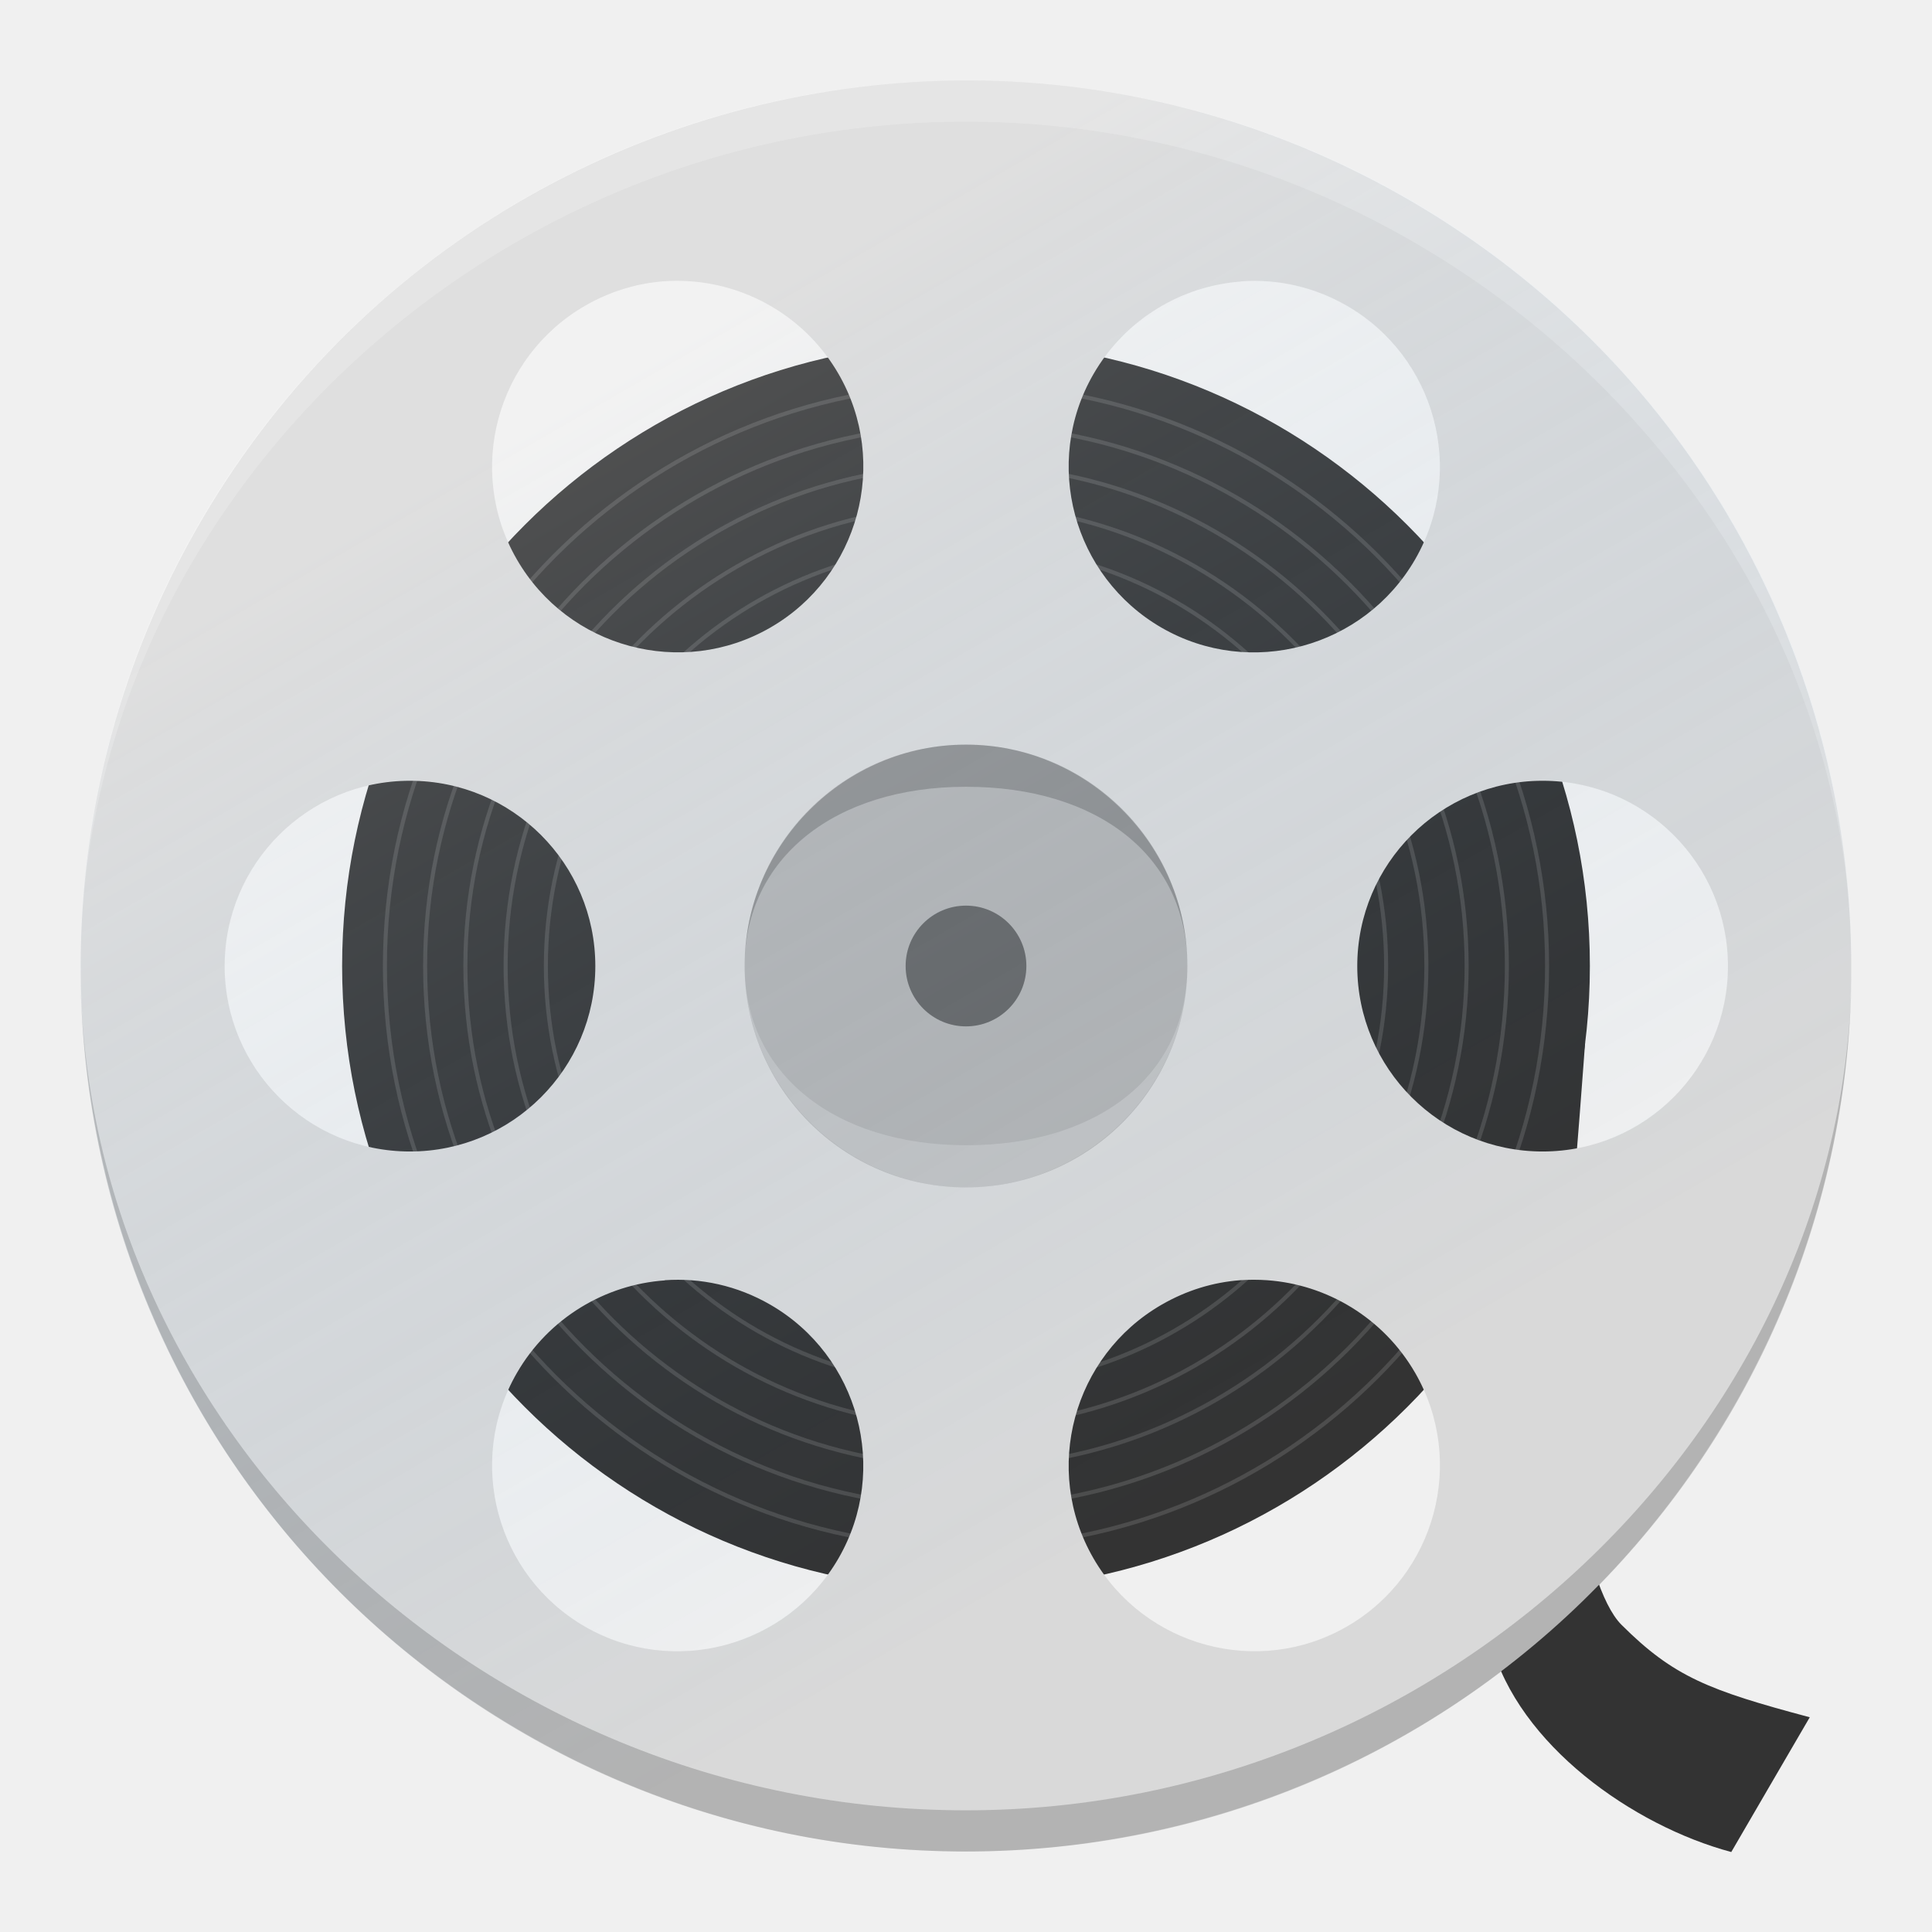
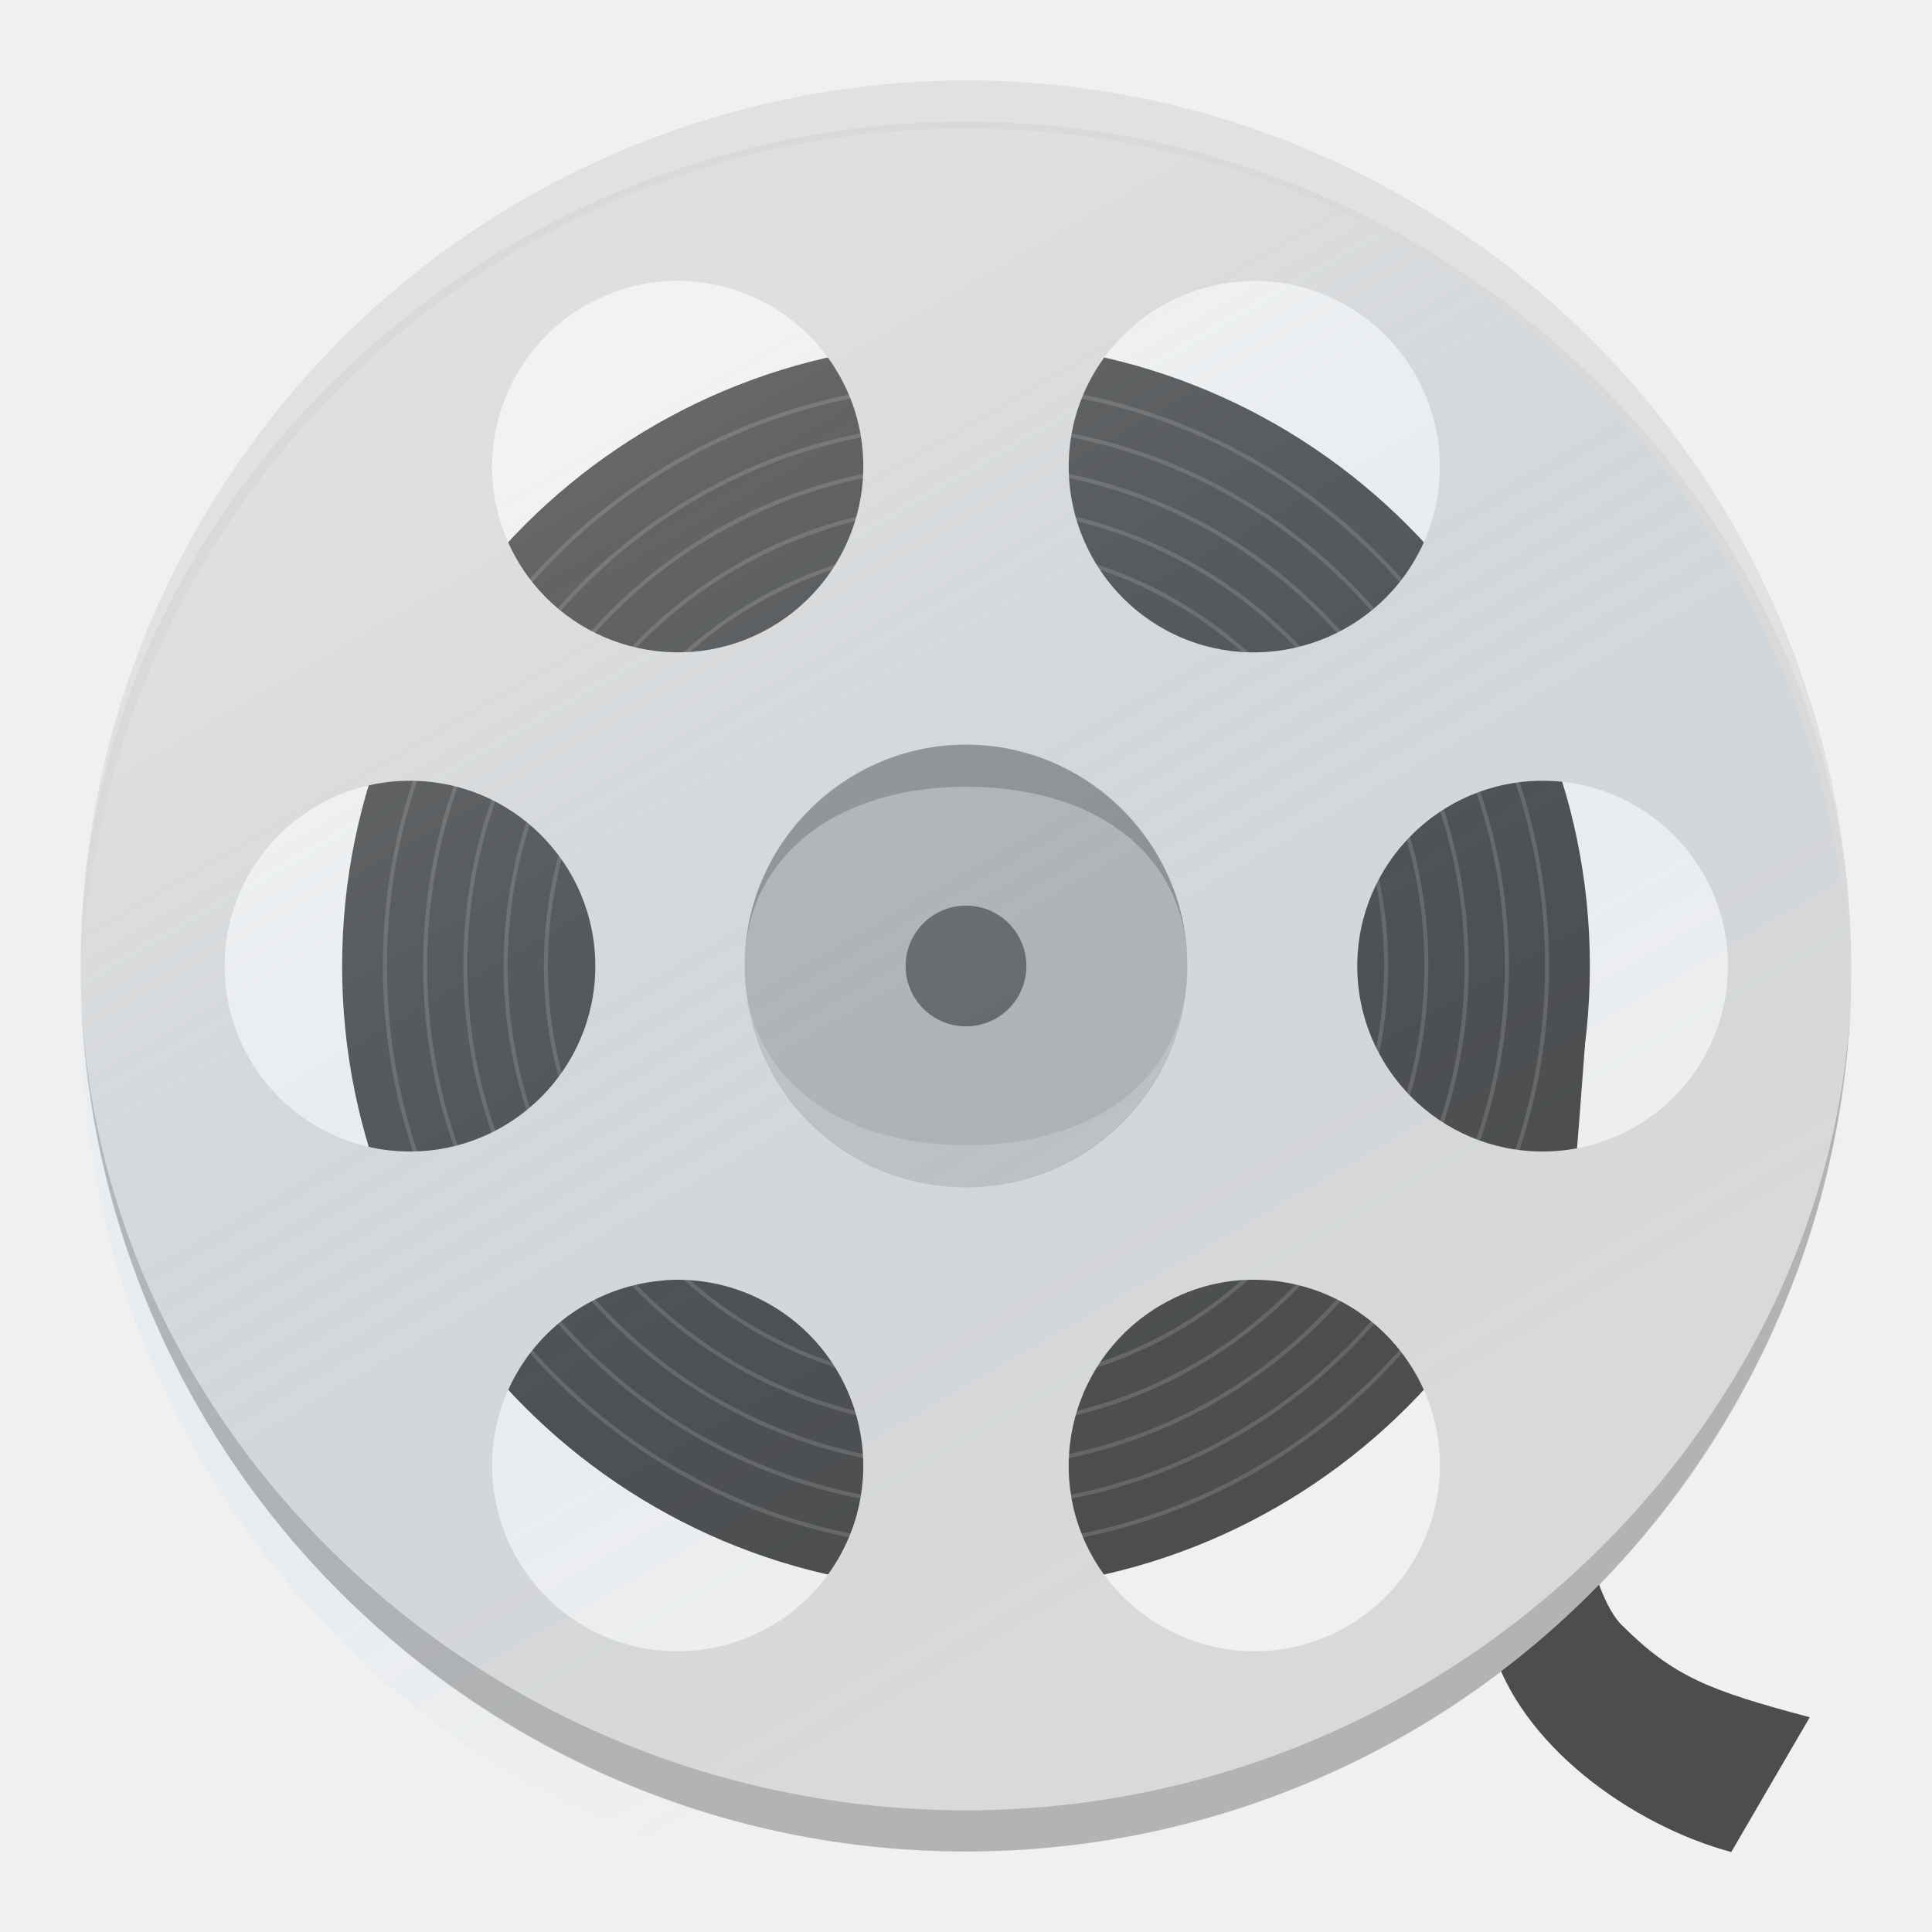
<svg xmlns="http://www.w3.org/2000/svg" xmlns:xlink="http://www.w3.org/1999/xlink" width="48" height="48" id="svg2" version="1.1">
  <defs id="defs4">
    <linearGradient y2="37.084" x2="33.046" y1="14.342" x1="19.916" gradientUnits="userSpaceOnUse" id="linearGradient3043" xlink:href="#linearGradient4086" />
    <linearGradient id="linearGradient4086">
      <stop style="stop-color:#ffffff;stop-opacity:0.149;" offset="0" id="stop4088" />
      <stop style="stop-color:#177ed5;stop-opacity:0;" offset="1" id="stop4090" />
    </linearGradient>
    <linearGradient y2="37.084" x2="33.046" y1="14.342" x1="19.916" gradientUnits="userSpaceOnUse" id="linearGradient3022" xlink:href="#linearGradient4086" />
-     <linearGradient xlink:href="#linearGradient4086" id="linearGradient3026" gradientUnits="userSpaceOnUse" x1="19.916" y1="14.342" x2="33.046" y2="37.084" gradientTransform="matrix(1.189189,0,0,1.189189,-8.702703,996.8488)" />
+     <linearGradient xlink:href="#linearGradient4086" id="linearGradient3026" gradientUnits="userSpaceOnUse" x1="19.916" y1="14.342" x2="33.046" y2="37.084" gradientTransform="matrix(1.189189,0,0,1.189189,-8.702702,998.039)" />
  </defs>
  <g id="layer1" transform="translate(0,-1004.362)">
    <g id="g3374">
-       <path id="path4400" d="m 38.75,1029.776 c -0.19,0.046 -0.344,0.213 -0.375,0.406 0,0 -0.621,3.042 -0.844,6.594 -0.222,3.552 -1.226,5.64 -0.484,8.41 0.675,2.52 3.518,4.533 5.966,5.189 0.503,-0.871 1.614,-2.767 1.95,-3.348 -2.505,-0.668 -3.384,-1.005 -4.68,-2.3 -0.978,-0.978 -1.634,-5.466 -1.411,-8.078 0.33,-3.853 0.504,-6.31 0.504,-6.31 0.053,-0.329 -0.304,-0.65 -0.625,-0.562 z" style="color:#000000;font-style:normal;font-variant:normal;font-weight:normal;font-stretch:normal;font-size:medium;line-height:normal;font-family:Sans;-inkscape-font-specification:Sans;text-indent:0;text-align:start;text-decoration:none;text-decoration-line:none;letter-spacing:normal;word-spacing:normal;text-transform:none;direction:ltr;block-progression:tb;writing-mode:lr-tb;baseline-shift:baseline;text-anchor:start;display:inline;overflow:visible;visibility:visible;fill:#333333;fill-opacity:1;stroke:none;stroke-width:1px;marker:none;enable-background:accumulate" />
-       <circle id="path4186" style="fill:#333333;fill-opacity:1;stroke:none" cx="24" cy="1028.362" r="15.5" />
-       <circle id="path4199" style="fill:none;stroke:#4d4d4d;stroke-width:0.1;stroke-linecap:round;stroke-miterlimit:4;stroke-dasharray:none;stroke-opacity:1" cx="24" cy="1028.362" r="14.437" />
-       <circle id="path4199-4-7" style="fill:none;stroke:#4d4d4d;stroke-width:0.1;stroke-linecap:round;stroke-miterlimit:4;stroke-dasharray:none;stroke-opacity:1" cx="24" cy="1028.362" r="13.438" />
-       <circle id="path4199-4-7-0-7" style="fill:none;stroke:#4d4d4d;stroke-width:0.1;stroke-linecap:round;stroke-miterlimit:4;stroke-dasharray:none;stroke-opacity:1" cx="24" cy="1028.362" r="12.438" />
-       <circle id="path4199-4-7-0-7-5-2" style="fill:none;stroke:#4d4d4d;stroke-width:0.1;stroke-linecap:round;stroke-miterlimit:4;stroke-dasharray:none;stroke-opacity:1" cx="24" cy="1028.362" r="11.438" />
-       <circle id="path4199-4-7-0-7-5-2-2-9" style="fill:none;stroke:#4d4d4d;stroke-width:0.1;stroke-linecap:round;stroke-miterlimit:4;stroke-dasharray:none;stroke-opacity:1" cx="24" cy="1028.362" r="10.438" />
+       <path id="path4400" d="m 38.75,1029.776 c -0.19,0.046 -0.344,0.213 -0.375,0.406 0,0 -0.621,3.042 -0.844,6.594 -0.222,3.552 -1.226,5.64 -0.484,8.41 0.675,2.52 3.518,4.533 5.966,5.189 0.503,-0.871 1.614,-2.767 1.95,-3.348 -2.505,-0.668 -3.384,-1.005 -4.68,-2.3 -0.978,-0.978 -1.634,-5.466 -1.411,-8.078 0.33,-3.853 0.504,-6.31 0.504,-6.31 0.053,-0.329 -0.304,-0.65 -0.625,-0.562 z" style="color:#000000;font-style:normal;font-variant:normal;font-weight:normal;font-stretch:normal;font-size:medium;line-height:normal;font-family:Sans;-inkscape-font-specification:Sans;text-indent:0;text-align:start;text-decoration:none;text-decoration-line:none;letter-spacing:normal;word-spacing:normal;text-transform:none;direction:ltr;block-progression:tb;writing-mode:lr-tb;baseline-shift:baseline;text-anchor:start;display:inline;overflow:visible;visibility:visible;fill:#4d4d4d;fill-opacity:1;stroke:none;stroke-width:1px;marker:none;enable-background:accumulate" />
+       <circle id="path4186" style="fill:#4d4d4d;fill-opacity:1;stroke:none" cx="24" cy="1028.362" r="15.5" />
+       <circle id="path4199" style="fill:none;stroke:#666666;stroke-width:0.1;stroke-linecap:round;stroke-miterlimit:4;stroke-dasharray:none;stroke-opacity:1" cx="24" cy="1028.362" r="14.437" />
+       <circle id="path4199-4-7" style="fill:none;stroke:#666666;stroke-width:0.1;stroke-linecap:round;stroke-miterlimit:4;stroke-dasharray:none;stroke-opacity:1" cx="24" cy="1028.362" r="13.438" />
+       <circle id="path4199-4-7-0-7" style="fill:none;stroke:#666666;stroke-width:0.1;stroke-linecap:round;stroke-miterlimit:4;stroke-dasharray:none;stroke-opacity:1" cx="24" cy="1028.362" r="12.438" />
+       <circle id="path4199-4-7-0-7-5-2" style="fill:none;stroke:#666666;stroke-width:0.1;stroke-linecap:round;stroke-miterlimit:4;stroke-dasharray:none;stroke-opacity:1" cx="24" cy="1028.362" r="11.438" />
+       <circle id="path4199-4-7-0-7-5-2-2-9" style="fill:none;stroke:#666666;stroke-width:0.1;stroke-linecap:round;stroke-miterlimit:4;stroke-dasharray:none;stroke-opacity:1" cx="24" cy="1028.362" r="10.438" />
      <g transform="matrix(1.023256,0,0,1.023402,-0.5581415,-24.06551)" id="g3372">
        <path style="fill:#d9d9d9;fill-opacity:1;stroke:none" d="m 24.062,1006.865 c -7.262,-0.015 -14.346,3.662 -18.406,10.312 -6.187,10.135 -2.979,23.344 7.156,29.531 10.135,6.187 23.344,2.979 29.531,-7.156 6.187,-10.135 2.979,-23.344 -7.156,-29.531 -3.484,-2.127 -7.321,-3.148 -11.125,-3.156 z m -7.406,4.875 c 0.218,-0.017 0.44,-0.015 0.656,0 1.441,0.102 2.817,0.905 3.594,2.25 1.243,2.152 0.496,4.914 -1.656,6.156 -2.152,1.243 -4.914,0.496 -6.156,-1.656 -1.243,-2.152 -0.496,-4.914 1.656,-6.156 0.605,-0.349 1.253,-0.544 1.906,-0.594 z m 14.031,0 c 0.865,-0.061 1.755,0.128 2.562,0.594 2.152,1.243 2.899,4.004 1.656,6.156 -1.243,2.152 -4.004,2.899 -6.155,1.66 -2.152,-1.243 -2.899,-4.004 -1.656,-6.156 0.777,-1.345 2.153,-2.148 3.594,-2.25 z m -20.187,12.125 c 2.485,0 4.5,2.015 4.5,4.5 -2.9e-5,2.485 -2.015,4.5 -4.5,4.5 -2.485,10e-5 -4.5,-2.015 -4.5,-4.5 -3.86e-5,-2.485 2.015,-4.5 4.5,-4.5 z m 27.5,0 c 2.485,10e-5 4.5,2.015 4.5,4.5 -5.4e-5,2.485 -2.015,4.5 -4.5,4.5 -2.485,0 -4.5,-2.015 -4.5,-4.5 -3.9e-5,-2.485 2.015,-4.5 4.5,-4.5 z m -21.313,12.125 c 0.865,-0.061 1.755,0.128 2.562,0.594 2.152,1.243 2.899,4.004 1.656,6.156 -1.243,2.152 -4.004,2.899 -6.155,1.66 -2.152,-1.243 -2.899,-4.004 -1.656,-6.156 0.777,-1.345 2.153,-2.148 3.594,-2.25 z m 13.969,10e-5 c 0.218,-0.016 0.44,-0.015 0.656,-10e-5 1.441,0.102 2.817,0.905 3.594,2.25 1.243,2.152 0.496,4.914 -1.656,6.156 -2.152,1.243 -4.914,0.496 -6.156,-1.656 -1.243,-2.152 -0.496,-4.914 1.656,-6.156 0.605,-0.349 1.253,-0.545 1.906,-0.594 z" id="path2985" />
        <path style="opacity:0.2;fill:#ffffff;fill-opacity:1;stroke:none" d="m 45.5,1028.365 c 0,-10.813 -9.626,-20.5 -21.5,-20.5 -11.874,0 -21.5,9.562 -21.5,20.5 0,-11.874 9.626,-21.5 21.5,-21.5 11.874,0 21.5,9.626 21.5,21.5 z" id="path4688" />
        <path style="opacity:0.2;fill:#1a1a1a;fill-opacity:1;stroke:none" d="m 45.5,1028.359 c 0,10.876 -9.626,20.5 -21.5,20.5 -11.874,0 -21.5,-9.437 -21.5,-20.5 0,11.874 9.626,21.5 21.5,21.5 11.874,0 21.5,-9.626 21.5,-21.5 z" id="path4688-9" />
      </g>
      <circle id="path4396" style="fill:#b3b3b3;fill-opacity:1;stroke:none" cx="24" cy="1028.362" r="5.5" />
      <circle id="path4398" style="fill:#666666;fill-opacity:1;stroke:none" cx="24" cy="1028.362" r="1.5" />
      <path id="path4396-2" d="m 29.5,1028.362 c 0,-2.736 -2.23,-4.453 -5.5,-4.453 -3.27,0 -5.5,1.784 -5.5,4.453 0,-3.038 2.507,-5.5 5.5,-5.5 2.993,0 5.5,2.462 5.5,5.5 z" style="opacity:0.2;fill:#000000;fill-opacity:1;stroke:none" />
      <path id="path4396-2-0" d="m 29.5,1028.362 c 0,2.736 -2.23,4.453 -5.5,4.453 -3.27,0 -5.5,-1.784 -5.5,-4.453 0,3.038 2.507,5.5 5.5,5.5 2.993,0 5.5,-2.462 5.5,-5.5 z" style="opacity:0.2;fill:#ffffff;fill-opacity:1;stroke:none" />
-       <circle r="22" id="path2983-1-3" style="fill:url(#linearGradient3026);fill-opacity:1;stroke:none" cx="24" cy="1028.362" />
+       <circle r="22" id="path2983-1-3" style="fill:url(#linearGradient3026);fill-opacity:1;stroke:none" cx="24" cy="1029.552" />
    </g>
  </g>
</svg>
